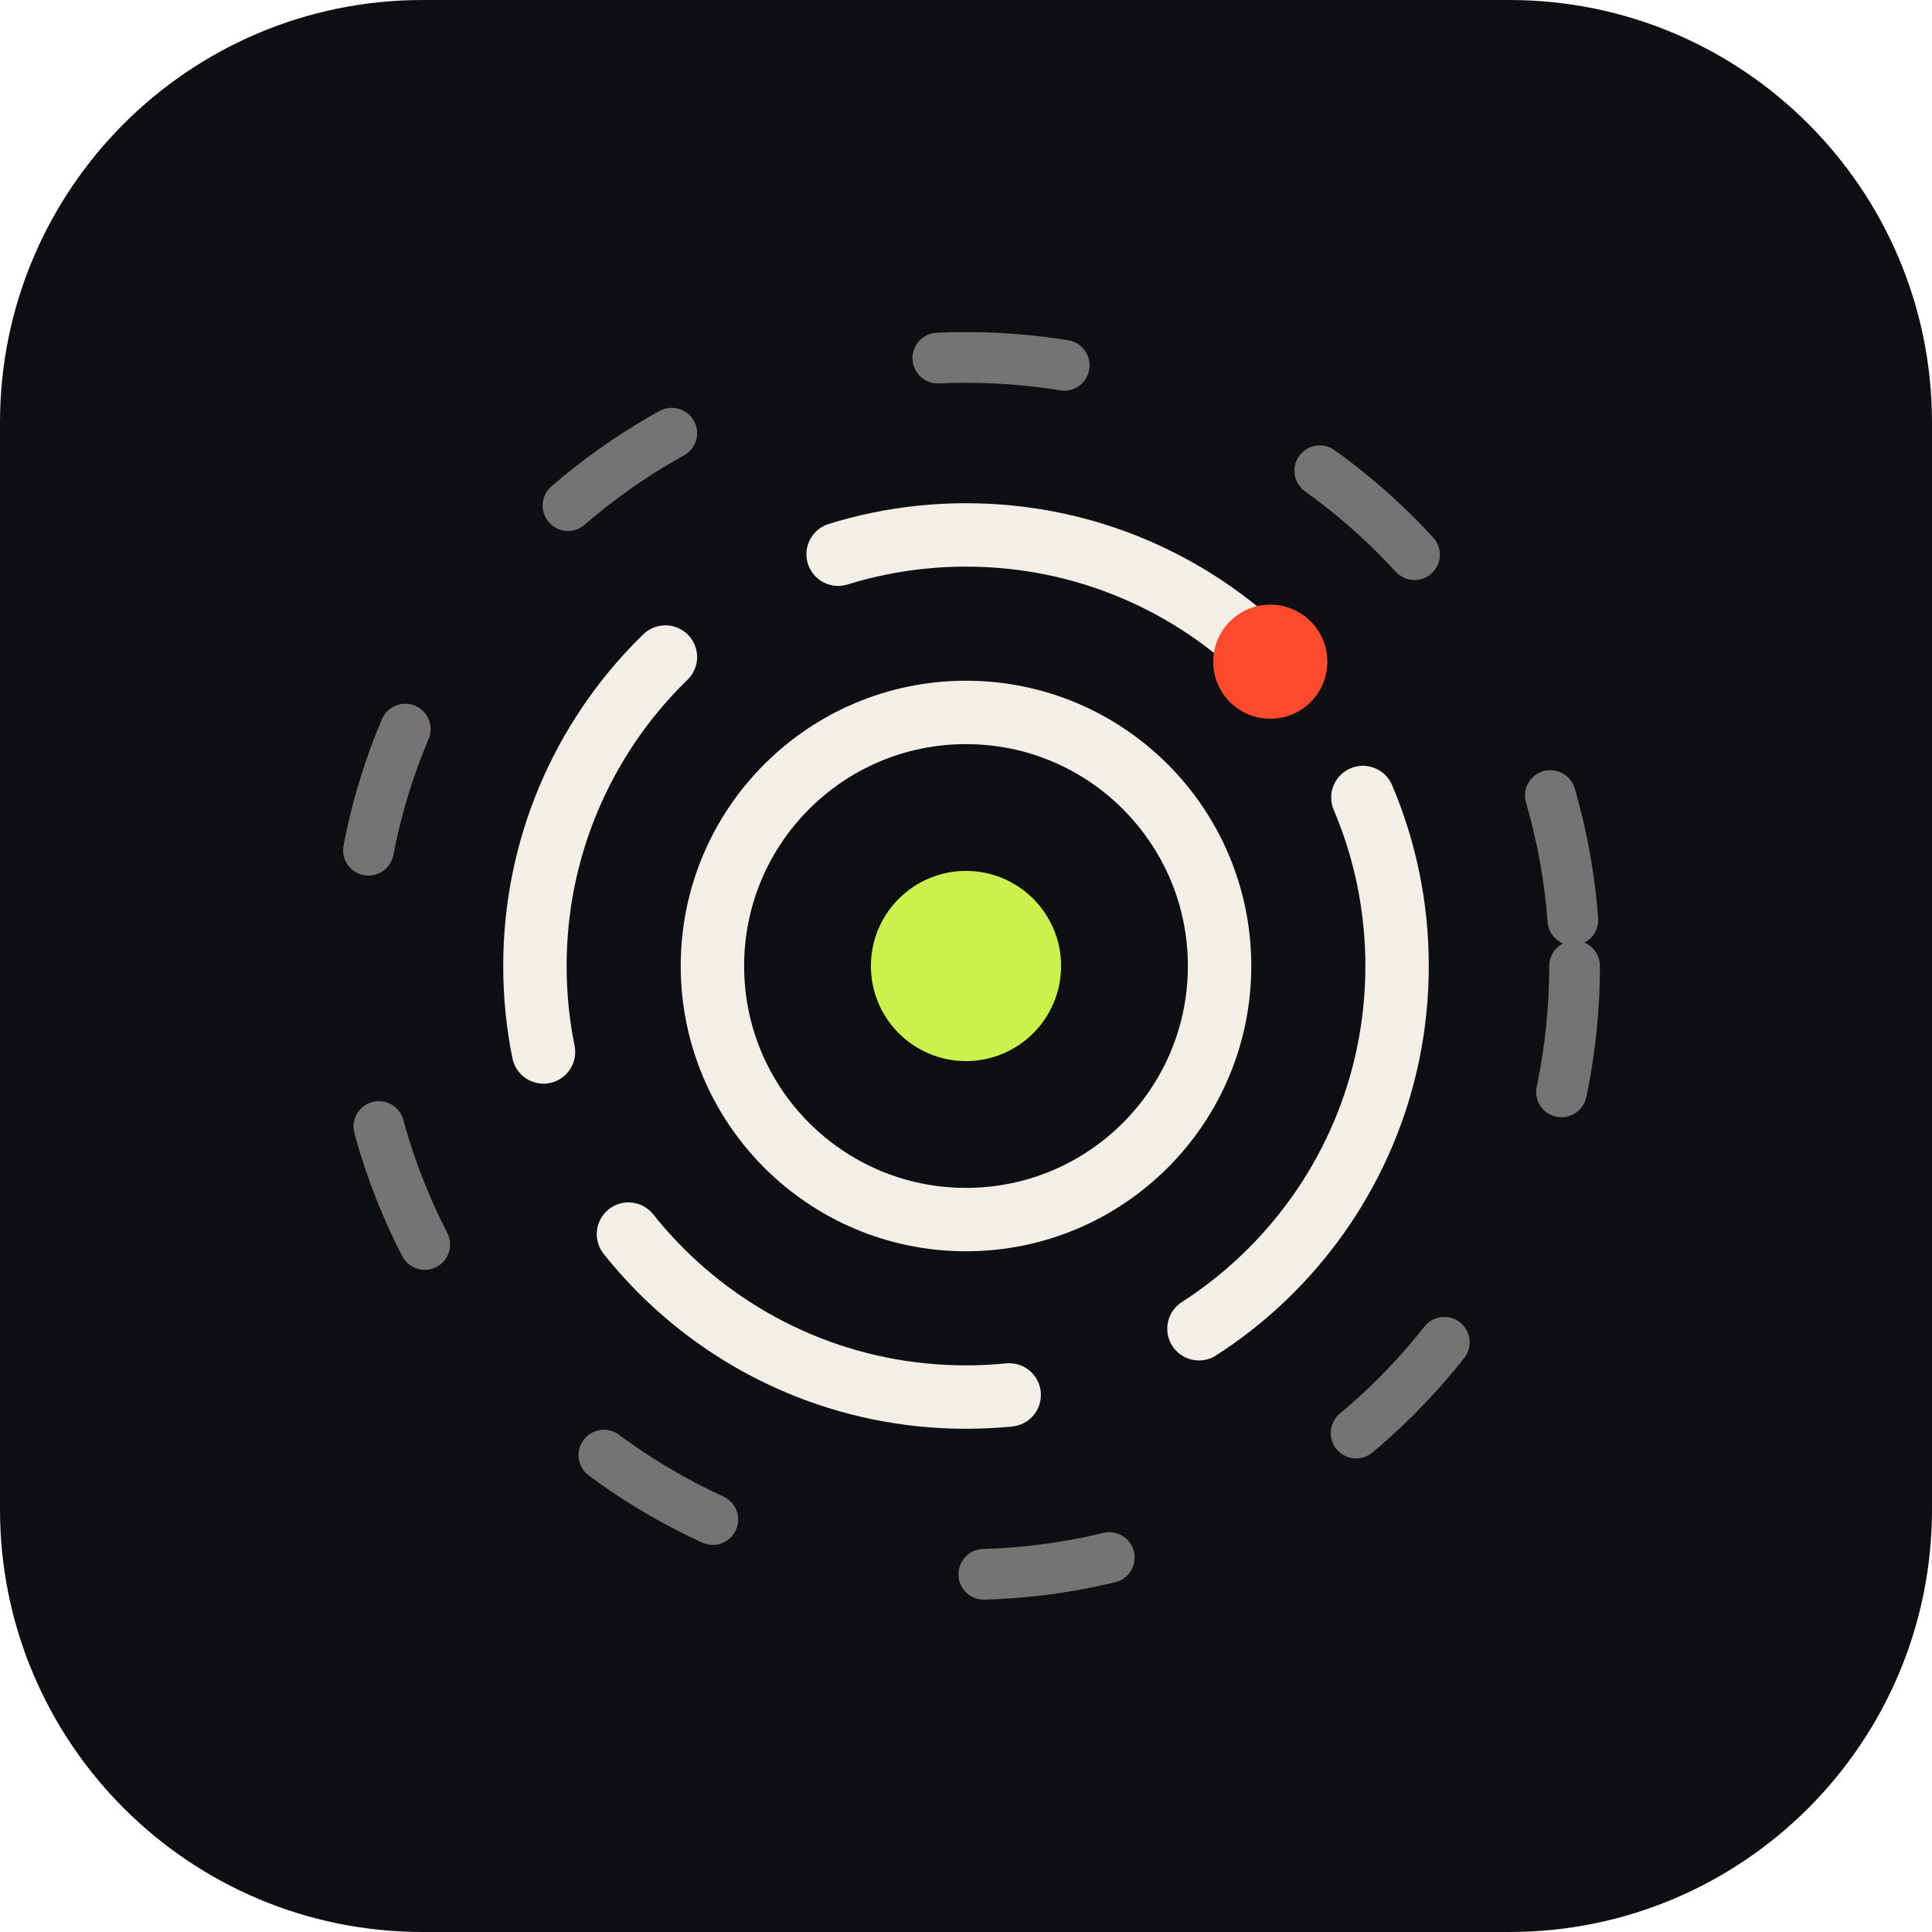
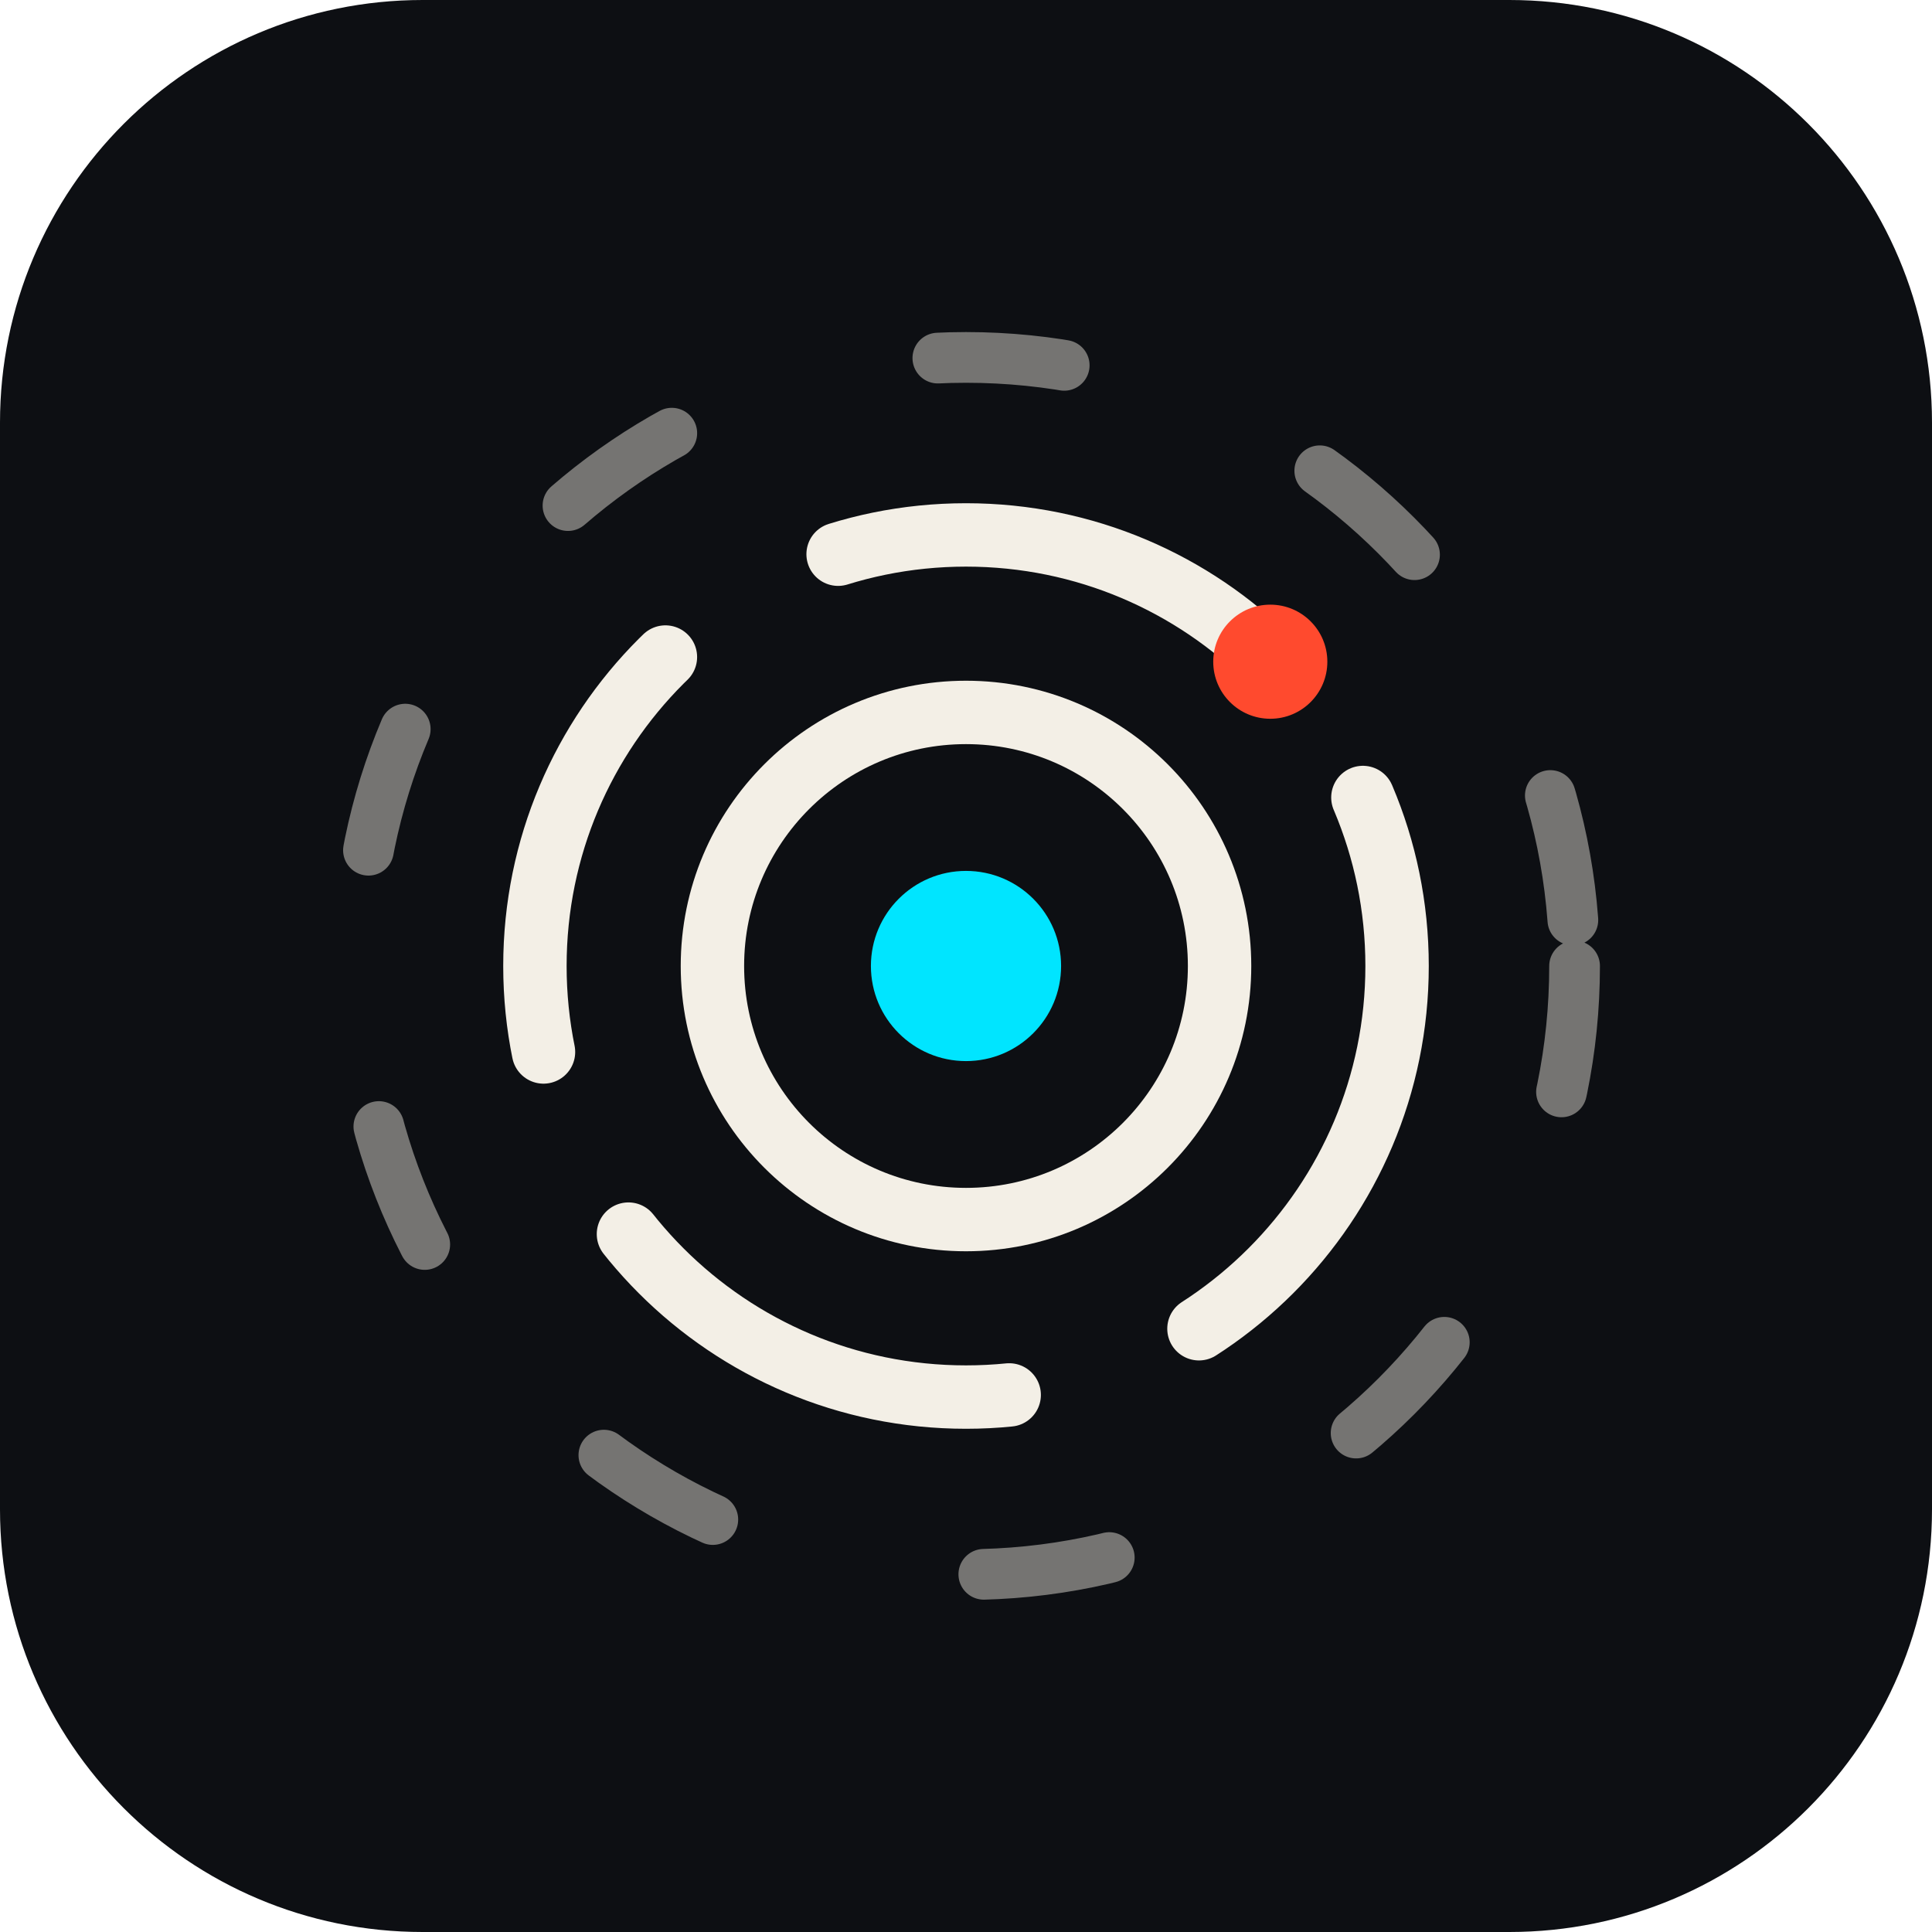
<svg xmlns="http://www.w3.org/2000/svg" width="64" height="64" viewBox="0 0 64 64">
  <rect width="64" height="64" rx="14" fill="#0D0F13" />
  <g transform="translate(32 32) scale(0.42) translate(-60 -60)" fill="none">
    <circle cx="60" cy="60" r="20" stroke="#F3EFE6" stroke-width="5" />
    <circle cx="60" cy="60" r="34" stroke="#F3EFE6" stroke-width="5" stroke-dasharray="34 16" stroke-linecap="round" />
    <circle cx="60" cy="60" r="48" stroke="#F3EFE6" stroke-width="4" stroke-dasharray="10 22" stroke-linecap="round" opacity="0.45" />
    <circle cx="84" cy="36" r="4.5" fill="#FF4A2E" />
-     <circle cx="60" cy="60" r="7.5" fill="#CBF24C" />
+     <circle cx="60" cy="60" r="7.5" fill="#00E5FF" />
  </g>
</svg>
